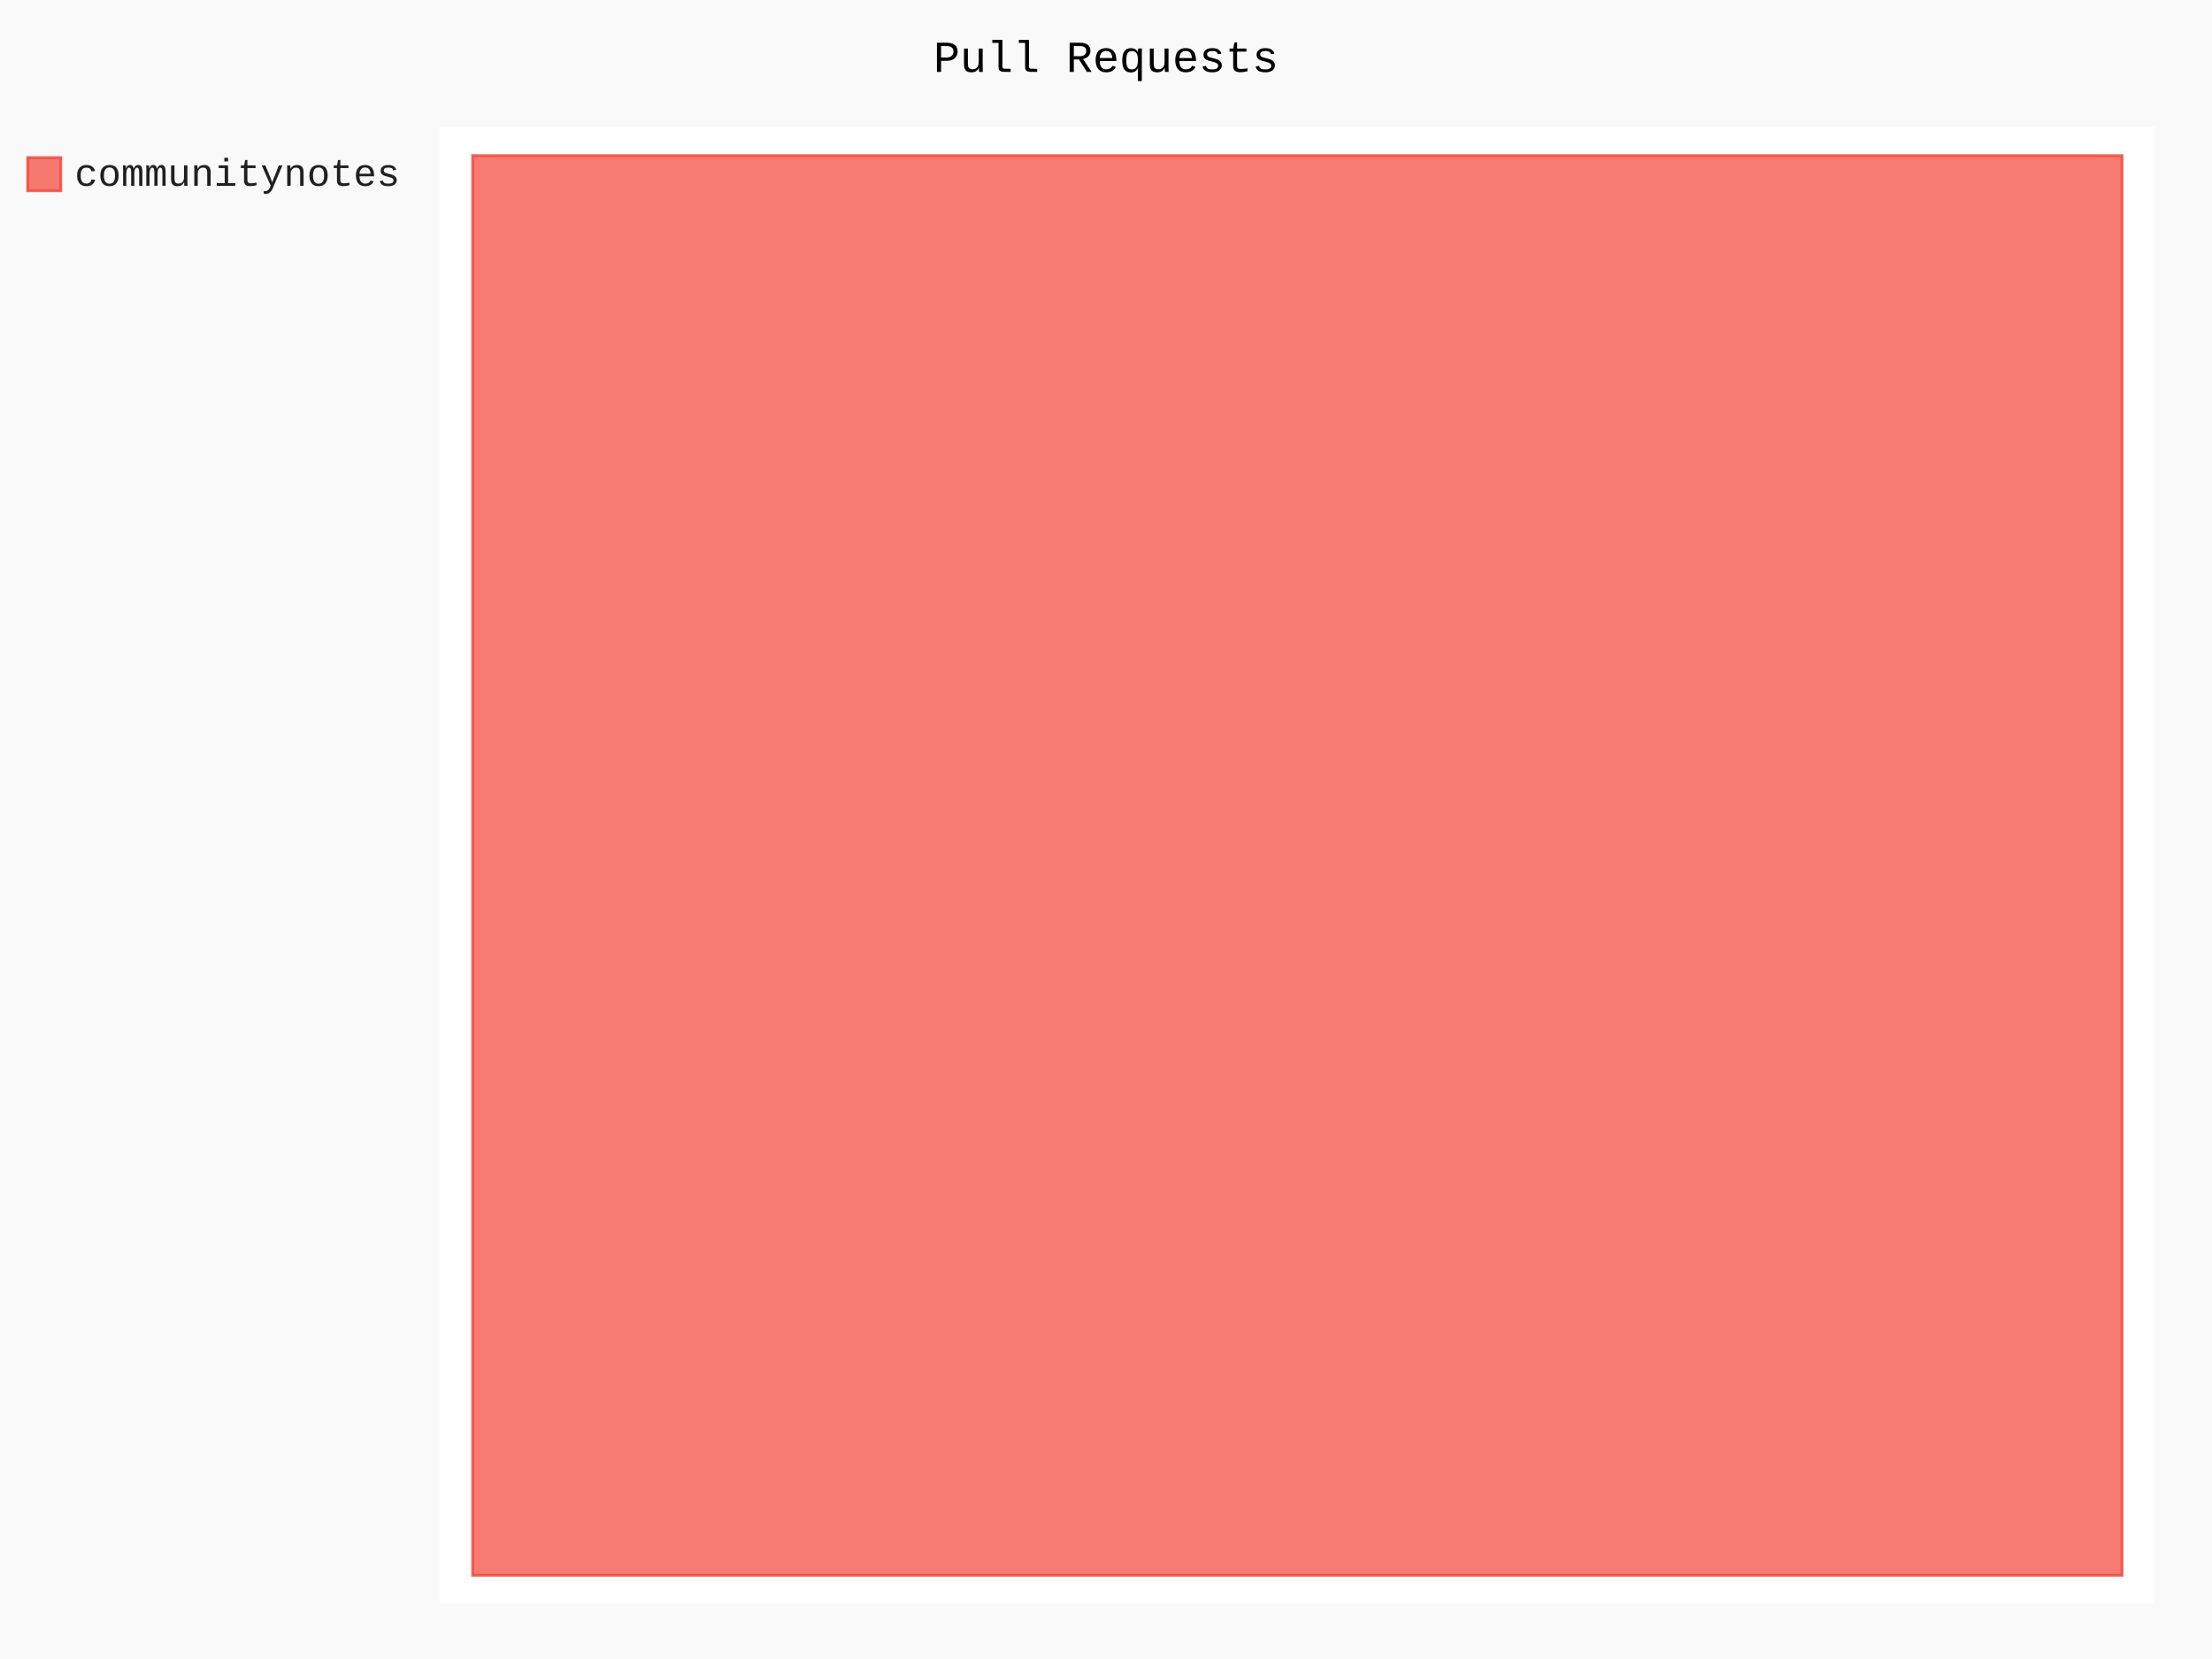
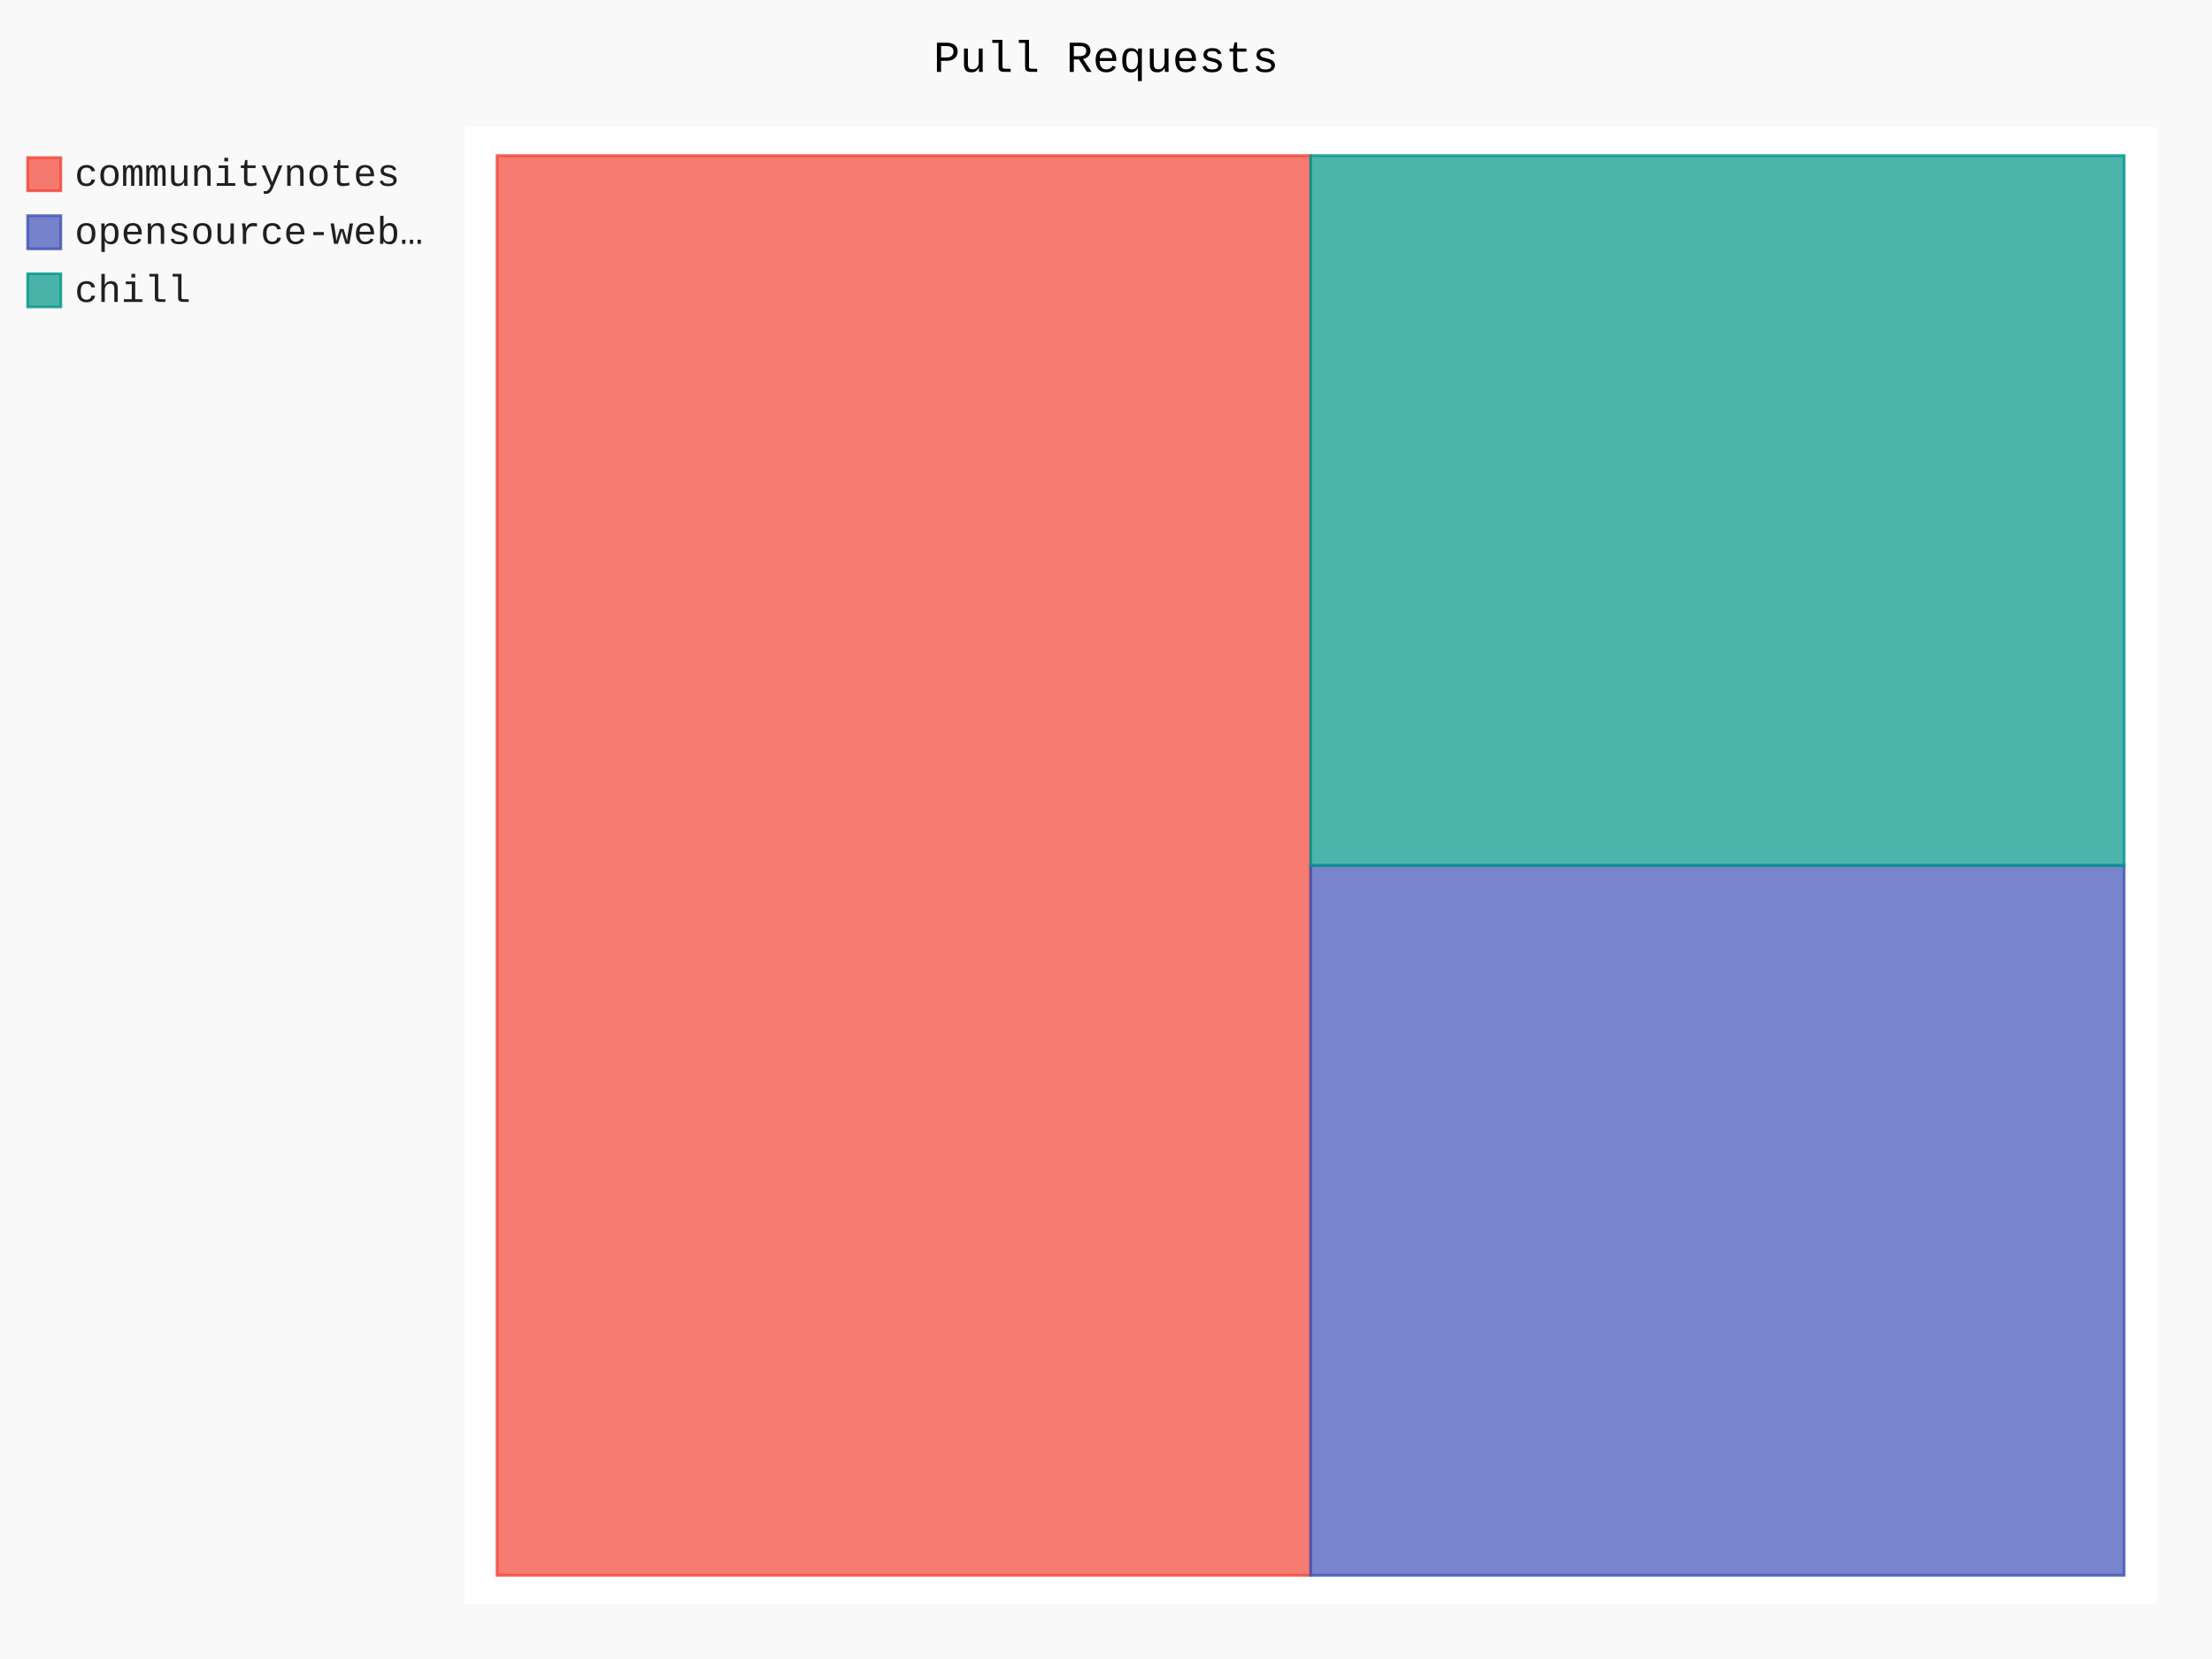
- <svg xmlns="http://www.w3.org/2000/svg" id="chart-10e53921-6532-437c-9430-a782a7709980" class="pygal-chart" viewBox="0 0 800 600">
+ <svg xmlns="http://www.w3.org/2000/svg" id="chart-9631dc18-441c-4a1d-8cb8-3a4a030d1aa1" class="pygal-chart" viewBox="0 0 800 600">
  <defs>
-     <style type="text/css">#chart-10e53921-6532-437c-9430-a782a7709980{-webkit-user-select:none;-webkit-font-smoothing:antialiased;font-family:Consolas,"Liberation Mono",Menlo,Courier,monospace}#chart-10e53921-6532-437c-9430-a782a7709980 .title{font-family:Consolas,"Liberation Mono",Menlo,Courier,monospace;font-size:16px}#chart-10e53921-6532-437c-9430-a782a7709980 .legends .legend text{font-family:Consolas,"Liberation Mono",Menlo,Courier,monospace;font-size:14px}#chart-10e53921-6532-437c-9430-a782a7709980 .axis text{font-family:Consolas,"Liberation Mono",Menlo,Courier,monospace;font-size:10px}#chart-10e53921-6532-437c-9430-a782a7709980 .axis text.major{font-family:Consolas,"Liberation Mono",Menlo,Courier,monospace;font-size:10px}#chart-10e53921-6532-437c-9430-a782a7709980 .text-overlay text.value{font-family:Consolas,"Liberation Mono",Menlo,Courier,monospace;font-size:16px}#chart-10e53921-6532-437c-9430-a782a7709980 .text-overlay text.label{font-family:Consolas,"Liberation Mono",Menlo,Courier,monospace;font-size:10px}#chart-10e53921-6532-437c-9430-a782a7709980 .tooltip{font-family:Consolas,"Liberation Mono",Menlo,Courier,monospace;font-size:14px}#chart-10e53921-6532-437c-9430-a782a7709980 text.no_data{font-family:Consolas,"Liberation Mono",Menlo,Courier,monospace;font-size:64px}
- #chart-10e53921-6532-437c-9430-a782a7709980{background-color:rgba(249,249,249,1)}#chart-10e53921-6532-437c-9430-a782a7709980 path,#chart-10e53921-6532-437c-9430-a782a7709980 line,#chart-10e53921-6532-437c-9430-a782a7709980 rect,#chart-10e53921-6532-437c-9430-a782a7709980 circle{-webkit-transition:150ms;-moz-transition:150ms;transition:150ms}#chart-10e53921-6532-437c-9430-a782a7709980 .graph &gt; .background{fill:rgba(249,249,249,1)}#chart-10e53921-6532-437c-9430-a782a7709980 .plot &gt; .background{fill:rgba(255,255,255,1)}#chart-10e53921-6532-437c-9430-a782a7709980 .graph{fill:rgba(0,0,0,.87)}#chart-10e53921-6532-437c-9430-a782a7709980 text.no_data{fill:rgba(0,0,0,1)}#chart-10e53921-6532-437c-9430-a782a7709980 .title{fill:rgba(0,0,0,1)}#chart-10e53921-6532-437c-9430-a782a7709980 .legends .legend text{fill:rgba(0,0,0,.87)}#chart-10e53921-6532-437c-9430-a782a7709980 .legends .legend:hover text{fill:rgba(0,0,0,1)}#chart-10e53921-6532-437c-9430-a782a7709980 .axis .line{stroke:rgba(0,0,0,1)}#chart-10e53921-6532-437c-9430-a782a7709980 .axis .guide.line{stroke:rgba(0,0,0,.54)}#chart-10e53921-6532-437c-9430-a782a7709980 .axis .major.line{stroke:rgba(0,0,0,.87)}#chart-10e53921-6532-437c-9430-a782a7709980 .axis text.major{fill:rgba(0,0,0,1)}#chart-10e53921-6532-437c-9430-a782a7709980 .axis.y .guides:hover .guide.line,#chart-10e53921-6532-437c-9430-a782a7709980 .line-graph .axis.x .guides:hover .guide.line,#chart-10e53921-6532-437c-9430-a782a7709980 .stackedline-graph .axis.x .guides:hover .guide.line,#chart-10e53921-6532-437c-9430-a782a7709980 .xy-graph .axis.x .guides:hover .guide.line{stroke:rgba(0,0,0,1)}#chart-10e53921-6532-437c-9430-a782a7709980 .axis .guides:hover text{fill:rgba(0,0,0,1)}#chart-10e53921-6532-437c-9430-a782a7709980 .reactive{fill-opacity:.7;stroke-opacity:.8;stroke-width:1}#chart-10e53921-6532-437c-9430-a782a7709980 .ci{stroke:rgba(0,0,0,.87)}#chart-10e53921-6532-437c-9430-a782a7709980 .reactive.active,#chart-10e53921-6532-437c-9430-a782a7709980 .active .reactive{fill-opacity:.8;stroke-opacity:.9;stroke-width:4}#chart-10e53921-6532-437c-9430-a782a7709980 .ci .reactive.active{stroke-width:1.5}#chart-10e53921-6532-437c-9430-a782a7709980 .series text{fill:rgba(0,0,0,1)}#chart-10e53921-6532-437c-9430-a782a7709980 .tooltip rect{fill:rgba(255,255,255,1);stroke:rgba(0,0,0,1);-webkit-transition:opacity 150ms;-moz-transition:opacity 150ms;transition:opacity 150ms}#chart-10e53921-6532-437c-9430-a782a7709980 .tooltip .label{fill:rgba(0,0,0,.87)}#chart-10e53921-6532-437c-9430-a782a7709980 .tooltip .label{fill:rgba(0,0,0,.87)}#chart-10e53921-6532-437c-9430-a782a7709980 .tooltip .legend{font-size:.8em;fill:rgba(0,0,0,.54)}#chart-10e53921-6532-437c-9430-a782a7709980 .tooltip .x_label{font-size:.6em;fill:rgba(0,0,0,1)}#chart-10e53921-6532-437c-9430-a782a7709980 .tooltip .xlink{font-size:.5em;text-decoration:underline}#chart-10e53921-6532-437c-9430-a782a7709980 .tooltip .value{font-size:1.5em}#chart-10e53921-6532-437c-9430-a782a7709980 .bound{font-size:.5em}#chart-10e53921-6532-437c-9430-a782a7709980 .max-value{font-size:.75em;fill:rgba(0,0,0,.54)}#chart-10e53921-6532-437c-9430-a782a7709980 .map-element{fill:rgba(255,255,255,1);stroke:rgba(0,0,0,.54) !important}#chart-10e53921-6532-437c-9430-a782a7709980 .map-element .reactive{fill-opacity:inherit;stroke-opacity:inherit}#chart-10e53921-6532-437c-9430-a782a7709980 .color-0,#chart-10e53921-6532-437c-9430-a782a7709980 .color-0 a:visited{stroke:#F44336;fill:#F44336}#chart-10e53921-6532-437c-9430-a782a7709980 .text-overlay .color-0 text{fill:black}
- #chart-10e53921-6532-437c-9430-a782a7709980 text.no_data{text-anchor:middle}#chart-10e53921-6532-437c-9430-a782a7709980 .guide.line{fill:none}#chart-10e53921-6532-437c-9430-a782a7709980 .centered{text-anchor:middle}#chart-10e53921-6532-437c-9430-a782a7709980 .title{text-anchor:middle}#chart-10e53921-6532-437c-9430-a782a7709980 .legends .legend text{fill-opacity:1}#chart-10e53921-6532-437c-9430-a782a7709980 .axis.x text{text-anchor:middle}#chart-10e53921-6532-437c-9430-a782a7709980 .axis.x:not(.web) text[transform]{text-anchor:start}#chart-10e53921-6532-437c-9430-a782a7709980 .axis.x:not(.web) text[transform].backwards{text-anchor:end}#chart-10e53921-6532-437c-9430-a782a7709980 .axis.y text{text-anchor:end}#chart-10e53921-6532-437c-9430-a782a7709980 .axis.y text[transform].backwards{text-anchor:start}#chart-10e53921-6532-437c-9430-a782a7709980 .axis.y2 text{text-anchor:start}#chart-10e53921-6532-437c-9430-a782a7709980 .axis.y2 text[transform].backwards{text-anchor:end}#chart-10e53921-6532-437c-9430-a782a7709980 .axis .guide.line{stroke-dasharray:4,4;stroke:black}#chart-10e53921-6532-437c-9430-a782a7709980 .axis .major.guide.line{stroke-dasharray:6,6;stroke:black}#chart-10e53921-6532-437c-9430-a782a7709980 .horizontal .axis.y .guide.line,#chart-10e53921-6532-437c-9430-a782a7709980 .horizontal .axis.y2 .guide.line,#chart-10e53921-6532-437c-9430-a782a7709980 .vertical .axis.x .guide.line{opacity:0}#chart-10e53921-6532-437c-9430-a782a7709980 .horizontal .axis.always_show .guide.line,#chart-10e53921-6532-437c-9430-a782a7709980 .vertical .axis.always_show .guide.line{opacity:1 !important}#chart-10e53921-6532-437c-9430-a782a7709980 .axis.y .guides:hover .guide.line,#chart-10e53921-6532-437c-9430-a782a7709980 .axis.y2 .guides:hover .guide.line,#chart-10e53921-6532-437c-9430-a782a7709980 .axis.x .guides:hover .guide.line{opacity:1}#chart-10e53921-6532-437c-9430-a782a7709980 .axis .guides:hover text{opacity:1}#chart-10e53921-6532-437c-9430-a782a7709980 .nofill{fill:none}#chart-10e53921-6532-437c-9430-a782a7709980 .subtle-fill{fill-opacity:.2}#chart-10e53921-6532-437c-9430-a782a7709980 .dot{stroke-width:1px;fill-opacity:1;stroke-opacity:1}#chart-10e53921-6532-437c-9430-a782a7709980 .dot.active{stroke-width:5px}#chart-10e53921-6532-437c-9430-a782a7709980 .dot.negative{fill:transparent}#chart-10e53921-6532-437c-9430-a782a7709980 text,#chart-10e53921-6532-437c-9430-a782a7709980 tspan{stroke:none !important}#chart-10e53921-6532-437c-9430-a782a7709980 .series text.active{opacity:1}#chart-10e53921-6532-437c-9430-a782a7709980 .tooltip rect{fill-opacity:.95;stroke-width:.5}#chart-10e53921-6532-437c-9430-a782a7709980 .tooltip text{fill-opacity:1}#chart-10e53921-6532-437c-9430-a782a7709980 .showable{visibility:hidden}#chart-10e53921-6532-437c-9430-a782a7709980 .showable.shown{visibility:visible}#chart-10e53921-6532-437c-9430-a782a7709980 .gauge-background{fill:rgba(229,229,229,1);stroke:none}#chart-10e53921-6532-437c-9430-a782a7709980 .bg-lines{stroke:rgba(249,249,249,1);stroke-width:2px}</style>
+     <style type="text/css">#chart-9631dc18-441c-4a1d-8cb8-3a4a030d1aa1{-webkit-user-select:none;-webkit-font-smoothing:antialiased;font-family:Consolas,"Liberation Mono",Menlo,Courier,monospace}#chart-9631dc18-441c-4a1d-8cb8-3a4a030d1aa1 .title{font-family:Consolas,"Liberation Mono",Menlo,Courier,monospace;font-size:16px}#chart-9631dc18-441c-4a1d-8cb8-3a4a030d1aa1 .legends .legend text{font-family:Consolas,"Liberation Mono",Menlo,Courier,monospace;font-size:14px}#chart-9631dc18-441c-4a1d-8cb8-3a4a030d1aa1 .axis text{font-family:Consolas,"Liberation Mono",Menlo,Courier,monospace;font-size:10px}#chart-9631dc18-441c-4a1d-8cb8-3a4a030d1aa1 .axis text.major{font-family:Consolas,"Liberation Mono",Menlo,Courier,monospace;font-size:10px}#chart-9631dc18-441c-4a1d-8cb8-3a4a030d1aa1 .text-overlay text.value{font-family:Consolas,"Liberation Mono",Menlo,Courier,monospace;font-size:16px}#chart-9631dc18-441c-4a1d-8cb8-3a4a030d1aa1 .text-overlay text.label{font-family:Consolas,"Liberation Mono",Menlo,Courier,monospace;font-size:10px}#chart-9631dc18-441c-4a1d-8cb8-3a4a030d1aa1 .tooltip{font-family:Consolas,"Liberation Mono",Menlo,Courier,monospace;font-size:14px}#chart-9631dc18-441c-4a1d-8cb8-3a4a030d1aa1 text.no_data{font-family:Consolas,"Liberation Mono",Menlo,Courier,monospace;font-size:64px}
+ #chart-9631dc18-441c-4a1d-8cb8-3a4a030d1aa1{background-color:rgba(249,249,249,1)}#chart-9631dc18-441c-4a1d-8cb8-3a4a030d1aa1 path,#chart-9631dc18-441c-4a1d-8cb8-3a4a030d1aa1 line,#chart-9631dc18-441c-4a1d-8cb8-3a4a030d1aa1 rect,#chart-9631dc18-441c-4a1d-8cb8-3a4a030d1aa1 circle{-webkit-transition:150ms;-moz-transition:150ms;transition:150ms}#chart-9631dc18-441c-4a1d-8cb8-3a4a030d1aa1 .graph &gt; .background{fill:rgba(249,249,249,1)}#chart-9631dc18-441c-4a1d-8cb8-3a4a030d1aa1 .plot &gt; .background{fill:rgba(255,255,255,1)}#chart-9631dc18-441c-4a1d-8cb8-3a4a030d1aa1 .graph{fill:rgba(0,0,0,.87)}#chart-9631dc18-441c-4a1d-8cb8-3a4a030d1aa1 text.no_data{fill:rgba(0,0,0,1)}#chart-9631dc18-441c-4a1d-8cb8-3a4a030d1aa1 .title{fill:rgba(0,0,0,1)}#chart-9631dc18-441c-4a1d-8cb8-3a4a030d1aa1 .legends .legend text{fill:rgba(0,0,0,.87)}#chart-9631dc18-441c-4a1d-8cb8-3a4a030d1aa1 .legends .legend:hover text{fill:rgba(0,0,0,1)}#chart-9631dc18-441c-4a1d-8cb8-3a4a030d1aa1 .axis .line{stroke:rgba(0,0,0,1)}#chart-9631dc18-441c-4a1d-8cb8-3a4a030d1aa1 .axis .guide.line{stroke:rgba(0,0,0,.54)}#chart-9631dc18-441c-4a1d-8cb8-3a4a030d1aa1 .axis .major.line{stroke:rgba(0,0,0,.87)}#chart-9631dc18-441c-4a1d-8cb8-3a4a030d1aa1 .axis text.major{fill:rgba(0,0,0,1)}#chart-9631dc18-441c-4a1d-8cb8-3a4a030d1aa1 .axis.y .guides:hover .guide.line,#chart-9631dc18-441c-4a1d-8cb8-3a4a030d1aa1 .line-graph .axis.x .guides:hover .guide.line,#chart-9631dc18-441c-4a1d-8cb8-3a4a030d1aa1 .stackedline-graph .axis.x .guides:hover .guide.line,#chart-9631dc18-441c-4a1d-8cb8-3a4a030d1aa1 .xy-graph .axis.x .guides:hover .guide.line{stroke:rgba(0,0,0,1)}#chart-9631dc18-441c-4a1d-8cb8-3a4a030d1aa1 .axis .guides:hover text{fill:rgba(0,0,0,1)}#chart-9631dc18-441c-4a1d-8cb8-3a4a030d1aa1 .reactive{fill-opacity:.7;stroke-opacity:.8;stroke-width:1}#chart-9631dc18-441c-4a1d-8cb8-3a4a030d1aa1 .ci{stroke:rgba(0,0,0,.87)}#chart-9631dc18-441c-4a1d-8cb8-3a4a030d1aa1 .reactive.active,#chart-9631dc18-441c-4a1d-8cb8-3a4a030d1aa1 .active .reactive{fill-opacity:.8;stroke-opacity:.9;stroke-width:4}#chart-9631dc18-441c-4a1d-8cb8-3a4a030d1aa1 .ci .reactive.active{stroke-width:1.5}#chart-9631dc18-441c-4a1d-8cb8-3a4a030d1aa1 .series text{fill:rgba(0,0,0,1)}#chart-9631dc18-441c-4a1d-8cb8-3a4a030d1aa1 .tooltip rect{fill:rgba(255,255,255,1);stroke:rgba(0,0,0,1);-webkit-transition:opacity 150ms;-moz-transition:opacity 150ms;transition:opacity 150ms}#chart-9631dc18-441c-4a1d-8cb8-3a4a030d1aa1 .tooltip .label{fill:rgba(0,0,0,.87)}#chart-9631dc18-441c-4a1d-8cb8-3a4a030d1aa1 .tooltip .label{fill:rgba(0,0,0,.87)}#chart-9631dc18-441c-4a1d-8cb8-3a4a030d1aa1 .tooltip .legend{font-size:.8em;fill:rgba(0,0,0,.54)}#chart-9631dc18-441c-4a1d-8cb8-3a4a030d1aa1 .tooltip .x_label{font-size:.6em;fill:rgba(0,0,0,1)}#chart-9631dc18-441c-4a1d-8cb8-3a4a030d1aa1 .tooltip .xlink{font-size:.5em;text-decoration:underline}#chart-9631dc18-441c-4a1d-8cb8-3a4a030d1aa1 .tooltip .value{font-size:1.5em}#chart-9631dc18-441c-4a1d-8cb8-3a4a030d1aa1 .bound{font-size:.5em}#chart-9631dc18-441c-4a1d-8cb8-3a4a030d1aa1 .max-value{font-size:.75em;fill:rgba(0,0,0,.54)}#chart-9631dc18-441c-4a1d-8cb8-3a4a030d1aa1 .map-element{fill:rgba(255,255,255,1);stroke:rgba(0,0,0,.54) !important}#chart-9631dc18-441c-4a1d-8cb8-3a4a030d1aa1 .map-element .reactive{fill-opacity:inherit;stroke-opacity:inherit}#chart-9631dc18-441c-4a1d-8cb8-3a4a030d1aa1 .color-0,#chart-9631dc18-441c-4a1d-8cb8-3a4a030d1aa1 .color-0 a:visited{stroke:#F44336;fill:#F44336}#chart-9631dc18-441c-4a1d-8cb8-3a4a030d1aa1 .color-1,#chart-9631dc18-441c-4a1d-8cb8-3a4a030d1aa1 .color-1 a:visited{stroke:#3F51B5;fill:#3F51B5}#chart-9631dc18-441c-4a1d-8cb8-3a4a030d1aa1 .color-2,#chart-9631dc18-441c-4a1d-8cb8-3a4a030d1aa1 .color-2 a:visited{stroke:#009688;fill:#009688}#chart-9631dc18-441c-4a1d-8cb8-3a4a030d1aa1 .text-overlay .color-0 text{fill:black}#chart-9631dc18-441c-4a1d-8cb8-3a4a030d1aa1 .text-overlay .color-1 text{fill:black}#chart-9631dc18-441c-4a1d-8cb8-3a4a030d1aa1 .text-overlay .color-2 text{fill:black}
+ #chart-9631dc18-441c-4a1d-8cb8-3a4a030d1aa1 text.no_data{text-anchor:middle}#chart-9631dc18-441c-4a1d-8cb8-3a4a030d1aa1 .guide.line{fill:none}#chart-9631dc18-441c-4a1d-8cb8-3a4a030d1aa1 .centered{text-anchor:middle}#chart-9631dc18-441c-4a1d-8cb8-3a4a030d1aa1 .title{text-anchor:middle}#chart-9631dc18-441c-4a1d-8cb8-3a4a030d1aa1 .legends .legend text{fill-opacity:1}#chart-9631dc18-441c-4a1d-8cb8-3a4a030d1aa1 .axis.x text{text-anchor:middle}#chart-9631dc18-441c-4a1d-8cb8-3a4a030d1aa1 .axis.x:not(.web) text[transform]{text-anchor:start}#chart-9631dc18-441c-4a1d-8cb8-3a4a030d1aa1 .axis.x:not(.web) text[transform].backwards{text-anchor:end}#chart-9631dc18-441c-4a1d-8cb8-3a4a030d1aa1 .axis.y text{text-anchor:end}#chart-9631dc18-441c-4a1d-8cb8-3a4a030d1aa1 .axis.y text[transform].backwards{text-anchor:start}#chart-9631dc18-441c-4a1d-8cb8-3a4a030d1aa1 .axis.y2 text{text-anchor:start}#chart-9631dc18-441c-4a1d-8cb8-3a4a030d1aa1 .axis.y2 text[transform].backwards{text-anchor:end}#chart-9631dc18-441c-4a1d-8cb8-3a4a030d1aa1 .axis .guide.line{stroke-dasharray:4,4;stroke:black}#chart-9631dc18-441c-4a1d-8cb8-3a4a030d1aa1 .axis .major.guide.line{stroke-dasharray:6,6;stroke:black}#chart-9631dc18-441c-4a1d-8cb8-3a4a030d1aa1 .horizontal .axis.y .guide.line,#chart-9631dc18-441c-4a1d-8cb8-3a4a030d1aa1 .horizontal .axis.y2 .guide.line,#chart-9631dc18-441c-4a1d-8cb8-3a4a030d1aa1 .vertical .axis.x .guide.line{opacity:0}#chart-9631dc18-441c-4a1d-8cb8-3a4a030d1aa1 .horizontal .axis.always_show .guide.line,#chart-9631dc18-441c-4a1d-8cb8-3a4a030d1aa1 .vertical .axis.always_show .guide.line{opacity:1 !important}#chart-9631dc18-441c-4a1d-8cb8-3a4a030d1aa1 .axis.y .guides:hover .guide.line,#chart-9631dc18-441c-4a1d-8cb8-3a4a030d1aa1 .axis.y2 .guides:hover .guide.line,#chart-9631dc18-441c-4a1d-8cb8-3a4a030d1aa1 .axis.x .guides:hover .guide.line{opacity:1}#chart-9631dc18-441c-4a1d-8cb8-3a4a030d1aa1 .axis .guides:hover text{opacity:1}#chart-9631dc18-441c-4a1d-8cb8-3a4a030d1aa1 .nofill{fill:none}#chart-9631dc18-441c-4a1d-8cb8-3a4a030d1aa1 .subtle-fill{fill-opacity:.2}#chart-9631dc18-441c-4a1d-8cb8-3a4a030d1aa1 .dot{stroke-width:1px;fill-opacity:1;stroke-opacity:1}#chart-9631dc18-441c-4a1d-8cb8-3a4a030d1aa1 .dot.active{stroke-width:5px}#chart-9631dc18-441c-4a1d-8cb8-3a4a030d1aa1 .dot.negative{fill:transparent}#chart-9631dc18-441c-4a1d-8cb8-3a4a030d1aa1 text,#chart-9631dc18-441c-4a1d-8cb8-3a4a030d1aa1 tspan{stroke:none !important}#chart-9631dc18-441c-4a1d-8cb8-3a4a030d1aa1 .series text.active{opacity:1}#chart-9631dc18-441c-4a1d-8cb8-3a4a030d1aa1 .tooltip rect{fill-opacity:.95;stroke-width:.5}#chart-9631dc18-441c-4a1d-8cb8-3a4a030d1aa1 .tooltip text{fill-opacity:1}#chart-9631dc18-441c-4a1d-8cb8-3a4a030d1aa1 .showable{visibility:hidden}#chart-9631dc18-441c-4a1d-8cb8-3a4a030d1aa1 .showable.shown{visibility:visible}#chart-9631dc18-441c-4a1d-8cb8-3a4a030d1aa1 .gauge-background{fill:rgba(229,229,229,1);stroke:none}#chart-9631dc18-441c-4a1d-8cb8-3a4a030d1aa1 .bg-lines{stroke:rgba(249,249,249,1);stroke-width:2px}</style>
  </defs>
  <g class="graph treemap-graph vertical">
    <rect x="0" y="0" width="800" height="600" class="background" />
-     <g transform="translate(159, 46)" class="plot">
-       <rect x="0" y="0" width="620.4" height="534" class="background" />
+     <g transform="translate(168, 46)" class="plot">
+       <rect x="0" y="0" width="612.0" height="534" class="background" />
      <g class="series serie-0 color-0">
        <g class="rects">
          <g class="rect">
-             <rect x="11.931" y="10.269" width="596.538" height="513.462" class="rect reactive tooltip-trigger" />
+             <rect x="11.769" y="10.269" width="294.231" height="513.462" class="rect reactive tooltip-trigger" />
+           </g>
+         </g>
+       </g>
+       <g class="series serie-1 color-1">
+         <g class="rects">
+           <g class="rect">
+             <rect x="306" y="267.0" width="294.231" height="256.731" class="rect reactive tooltip-trigger" />
+           </g>
+         </g>
+       </g>
+       <g class="series serie-2 color-2">
+         <g class="rects">
+           <g class="rect">
+             <rect x="306" y="10.269" width="294.231" height="256.731" class="rect reactive tooltip-trigger" />
          </g>
        </g>
      </g>
    </g>
    <g class="titles">
      <text x="400.0" y="26" class="title plot_title">Pull Requests</text>
    </g>
-     <g transform="translate(159, 46)" class="plot overlay">
+     <g transform="translate(168, 46)" class="plot overlay">
      <g class="series serie-0 color-0" />
+       <g class="series serie-1 color-1" />
+       <g class="series serie-2 color-2" />
    </g>
-     <g transform="translate(159, 46)" class="plot text-overlay">
+     <g transform="translate(168, 46)" class="plot text-overlay">
      <g class="series serie-0 color-0" />
+       <g class="series serie-1 color-1" />
+       <g class="series serie-2 color-2" />
    </g>
-     <g transform="translate(159, 46)" class="plot tooltip-overlay">
+     <g transform="translate(168, 46)" class="plot tooltip-overlay">
      <g transform="translate(0 0)" style="opacity: 0" class="tooltip">
        <rect rx="0" ry="0" width="0" height="0" class="tooltip-box" />
        <g class="text" />
      </g>
    </g>
    <g transform="translate(10, 56)" class="legends">
      <g id="activate-serie-0" class="legend reactive activate-serie">
        <rect x="0.0" y="1.0" width="12" height="12" class="color-0 reactive" />
        <text x="17.0" y="11.2">communitynotes</text>
      </g>
+       <g id="activate-serie-1" class="legend reactive activate-serie">
+         <rect x="0.0" y="22.0" width="12" height="12" class="color-1 reactive" />
+         <text x="17.0" y="32.2">opensource-web…</text>
+       </g>
+       <g id="activate-serie-2" class="legend reactive activate-serie">
+         <rect x="0.0" y="43.0" width="12" height="12" class="color-2 reactive" />
+         <text x="17.0" y="53.2">chill</text>
+       </g>
    </g>
    <g transform="translate(790, 56)" class="legends" />
  </g>
</svg>
